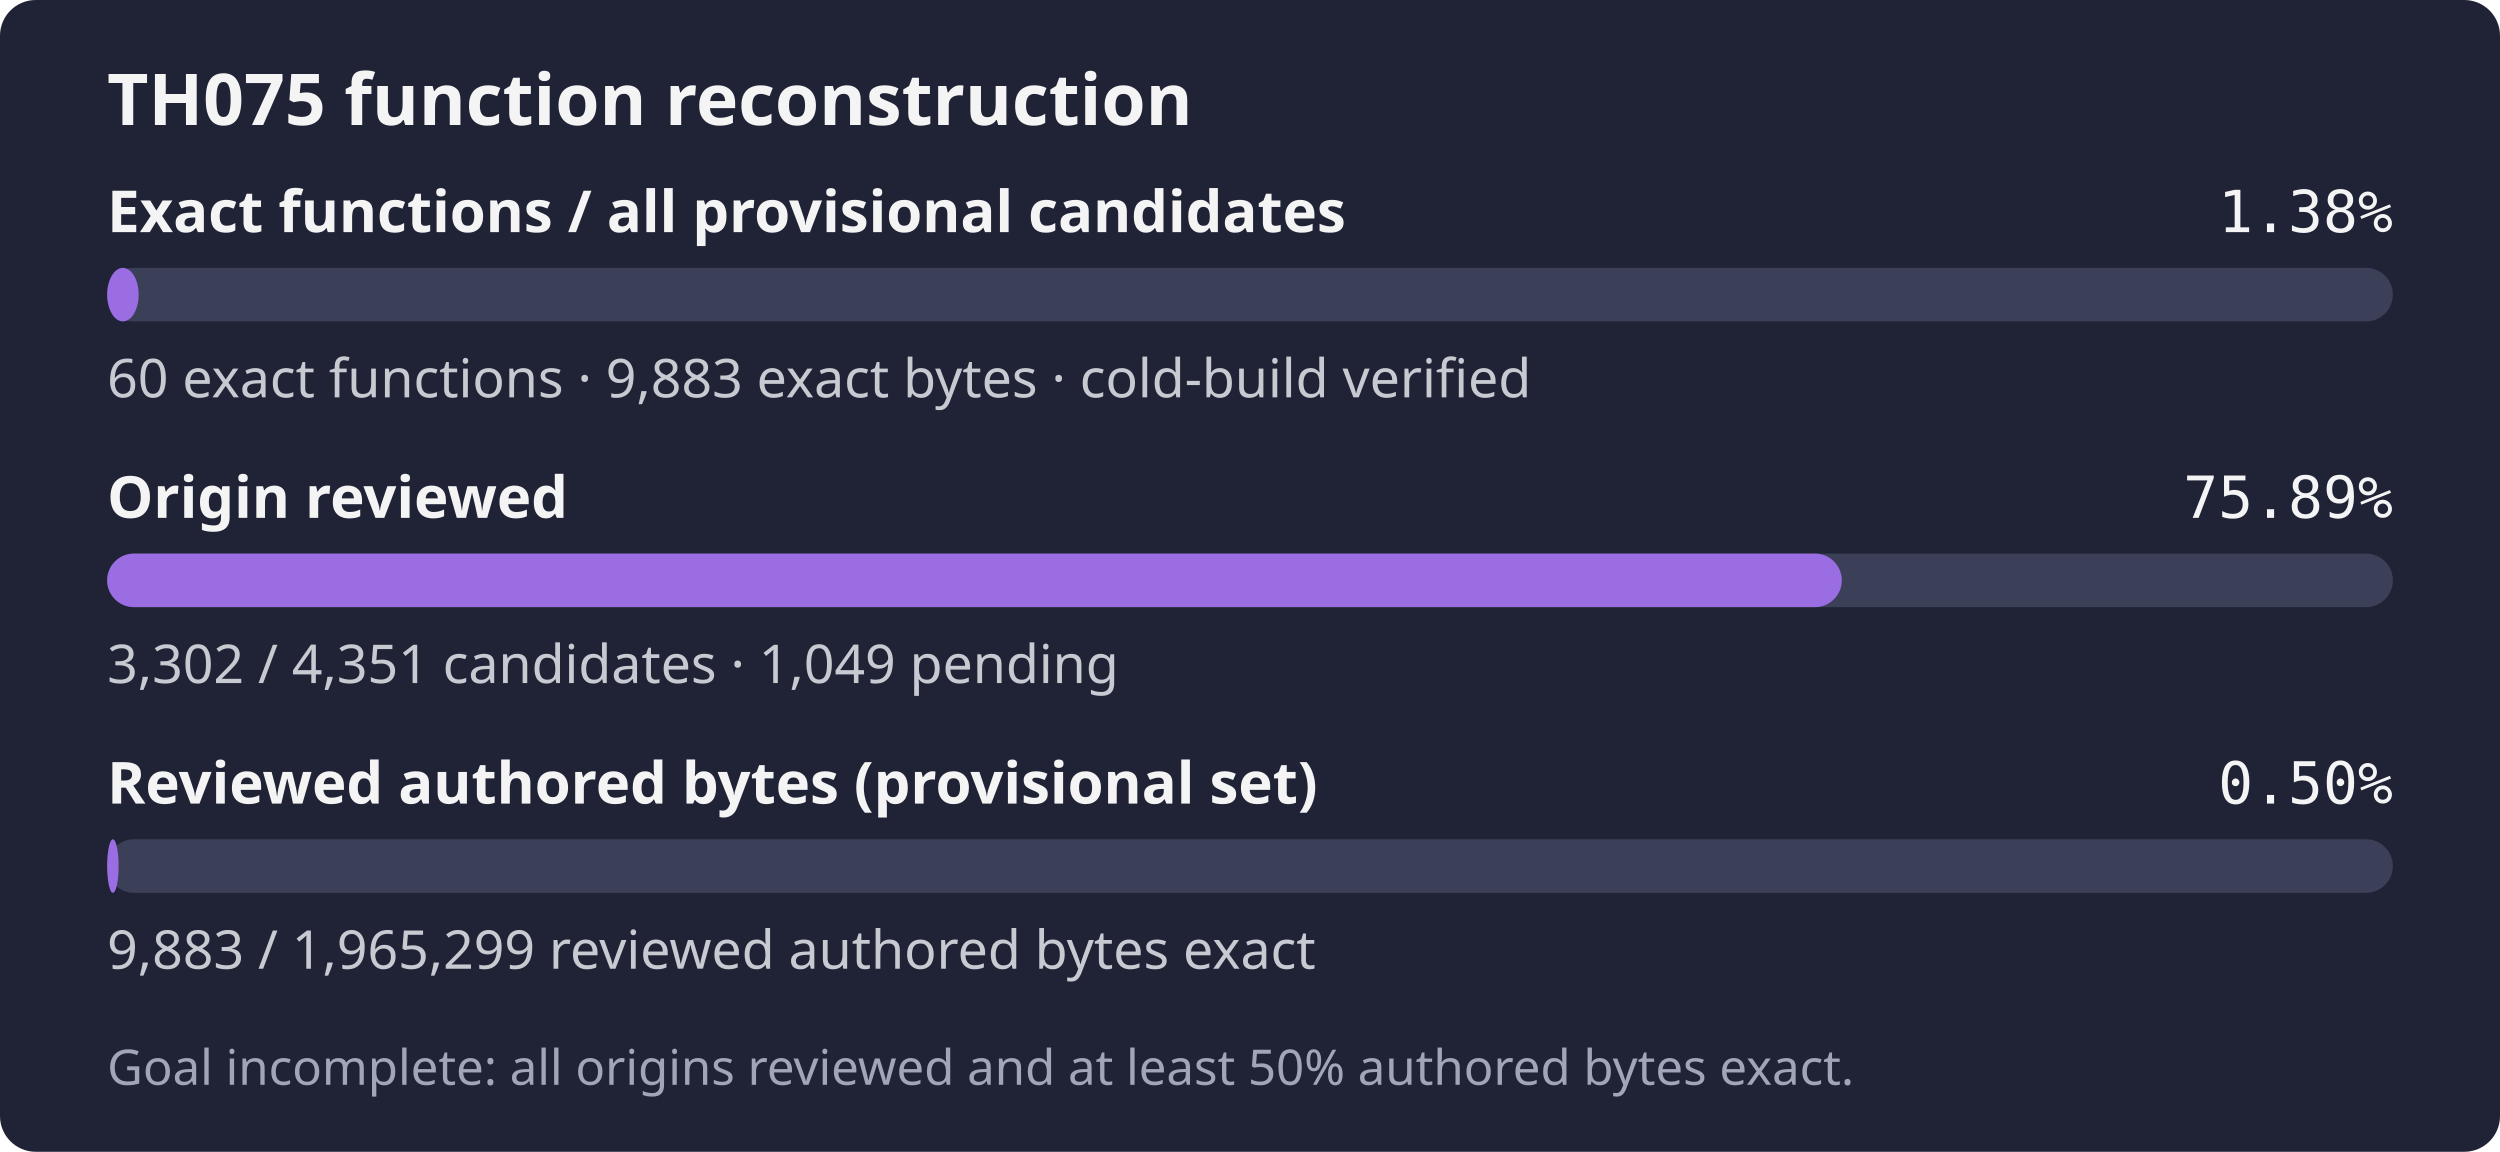
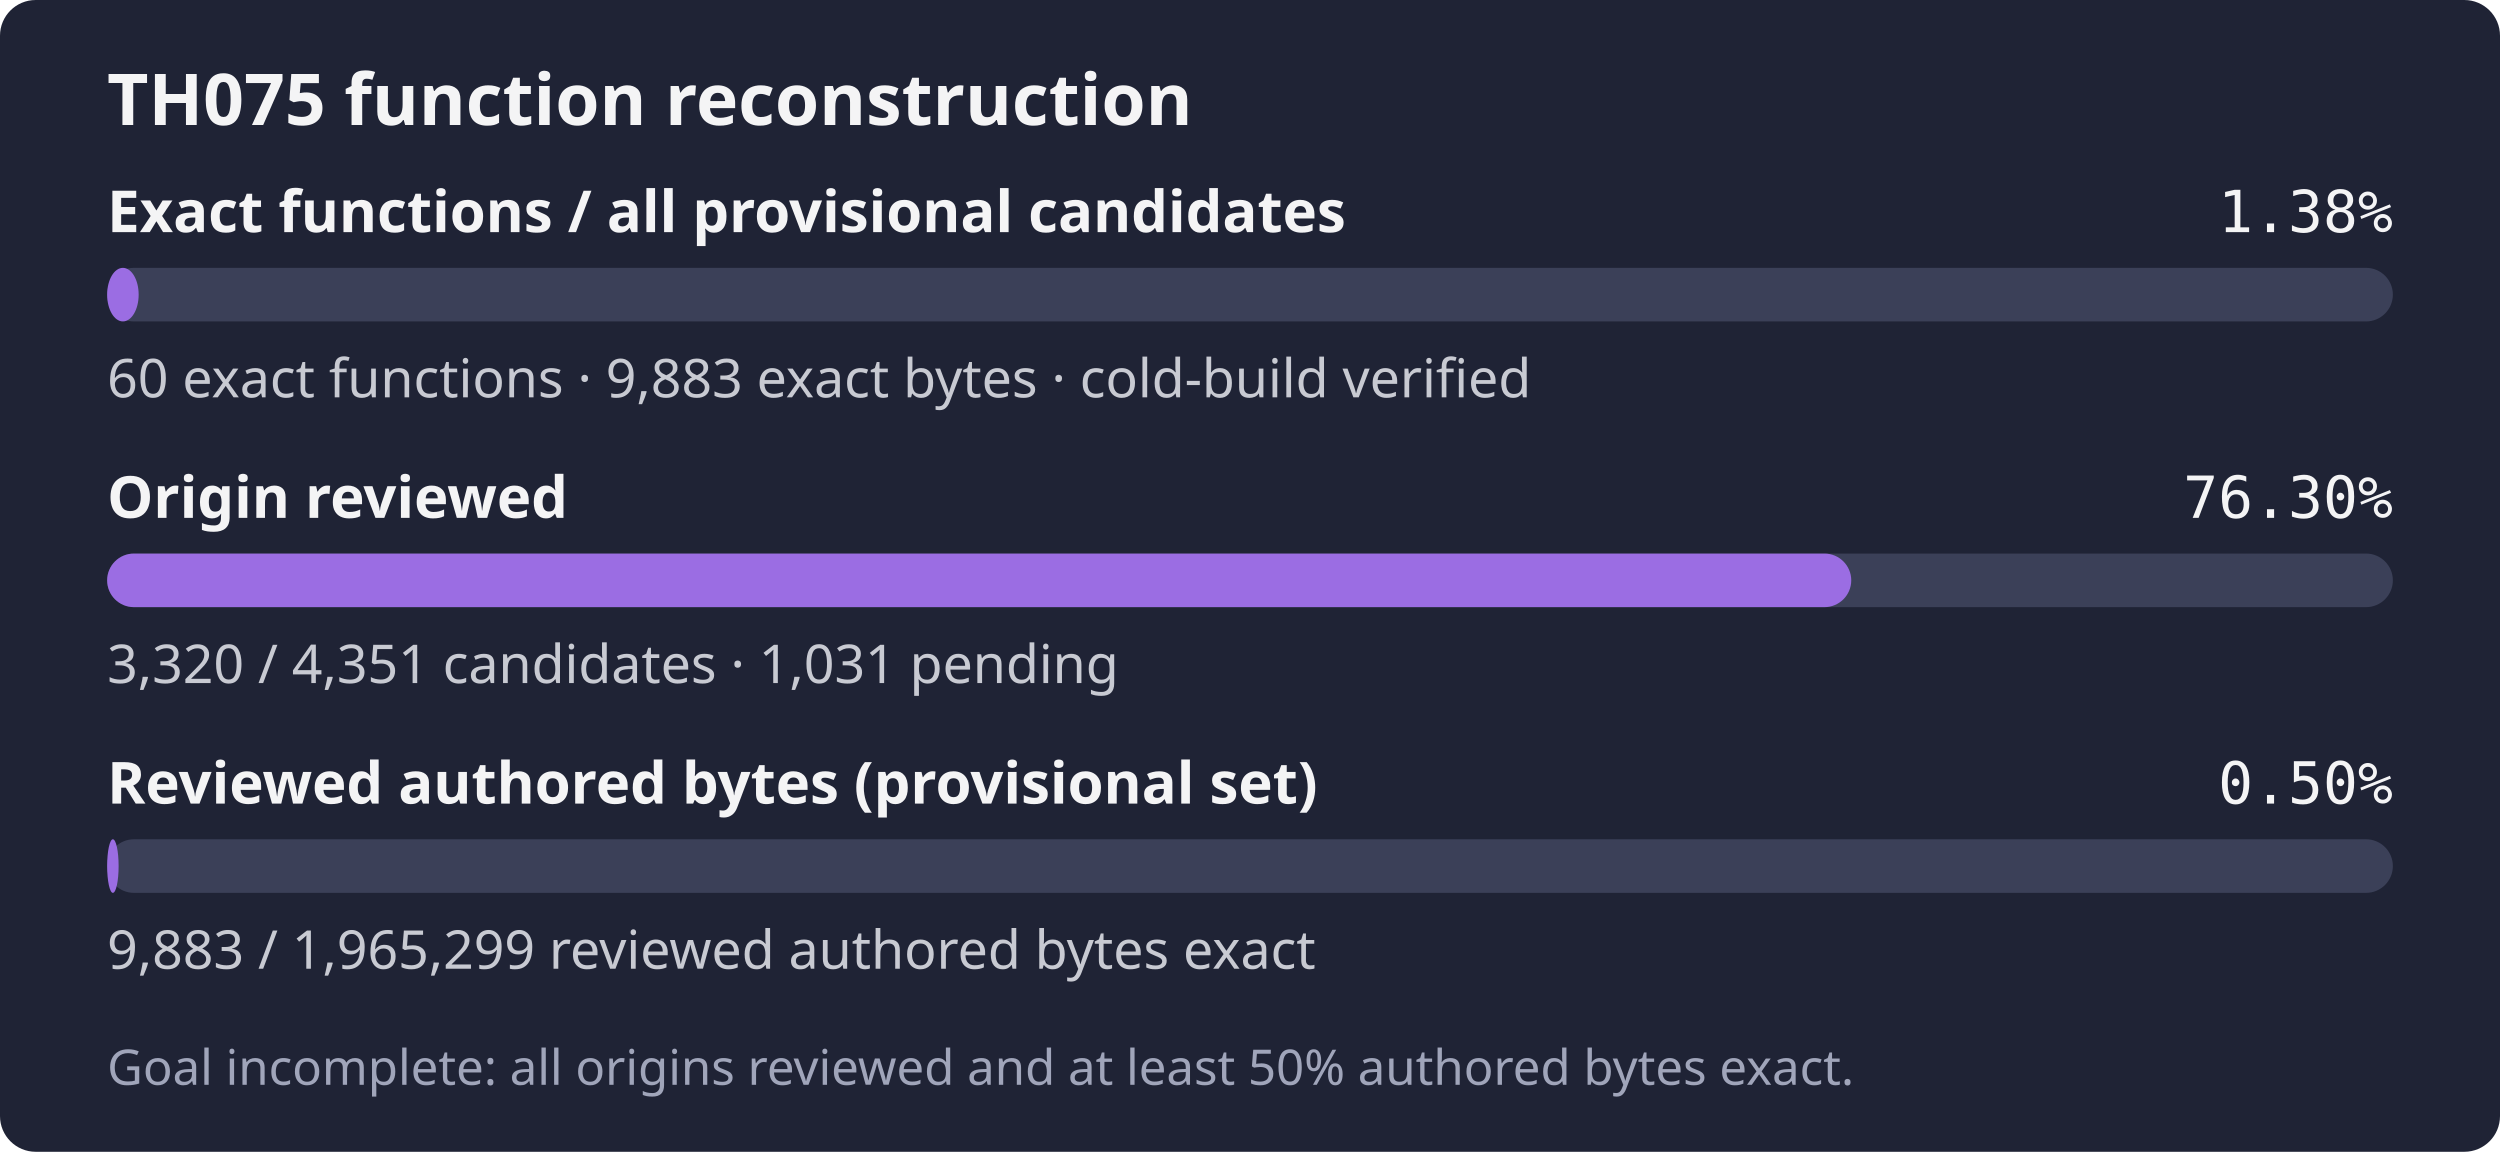
- <svg xmlns="http://www.w3.org/2000/svg" width="560" height="258" role="img" aria-label="TH075: 60 exact functions, 9,883 exact bytes; 3,302 of 4,351 candidates reviewed; Goal incomplete: all origins reviewed and at least 50% authored bytes exact.">
+ <svg xmlns="http://www.w3.org/2000/svg" width="560" height="258" role="img" aria-label="TH075: 60 exact functions, 9,883 exact bytes; 3,320 of 4,351 candidates reviewed; Goal incomplete: all origins reviewed and at least 50% authored bytes exact.">
  <rect width="560" height="258" rx="8" fill="#1f2335" />
  <text x="24" y="28" fill="#f4f4f5" font-family="sans-serif" font-size="16" font-weight="600">TH075 function reconstruction</text>
  <text x="24" y="52" fill="#f4f4f5" font-family="sans-serif" font-size="13" font-weight="600">Exact functions / all provisional candidates</text>
  <text x="536" y="52" fill="#f4f4f5" text-anchor="end" font-family="monospace" font-size="13">1.38%</text>
  <rect x="24" y="60" width="512" height="12" rx="6" fill="#3b4058" />
  <rect x="24" y="60" width="7.06" height="12" rx="6" fill="#9b6de3" />
  <text x="24" y="89" fill="#c8cad2" font-family="sans-serif" font-size="12">60 exact functions · 9,883 exact bytes · cold-build verified</text>
  <text x="24" y="116" fill="#f4f4f5" font-family="sans-serif" font-size="13" font-weight="600">Origin reviewed</text>
-   <text x="536" y="116" fill="#f4f4f5" text-anchor="end" font-family="monospace" font-size="13">75.89%</text>
+   <text x="536" y="116" fill="#f4f4f5" text-anchor="end" font-family="monospace" font-size="13">76.30%</text>
  <rect x="24" y="124" width="512" height="12" rx="6" fill="#3b4058" />
-   <rect x="24" y="124" width="388.56" height="12" rx="6" fill="#9b6de3" />
-   <text x="24" y="153" fill="#c8cad2" font-family="sans-serif" font-size="12">3,302 / 4,351 candidates · 1,049 pending</text>
+   <rect x="24" y="124" width="390.68" height="12" rx="6" fill="#9b6de3" />
+   <text x="24" y="153" fill="#c8cad2" font-family="sans-serif" font-size="12">3,320 / 4,351 candidates · 1,031 pending</text>
  <text x="24" y="180" fill="#f4f4f5" font-family="sans-serif" font-size="13" font-weight="600">Reviewed authored bytes (provisional set)</text>
  <text x="536" y="180" fill="#f4f4f5" text-anchor="end" font-family="monospace" font-size="13">0.50%</text>
  <rect x="24" y="188" width="512" height="12" rx="6" fill="#3b4058" />
  <rect x="24" y="188" width="2.57" height="12" rx="6" fill="#9b6de3" />
  <text x="24" y="217" fill="#c8cad2" font-family="sans-serif" font-size="12">9,883 / 1,965,299 reviewed authored bytes exact</text>
  <text x="24" y="243" fill="#a0a5ba" font-family="sans-serif" font-size="11">Goal incomplete: all origins reviewed and at least 50% authored bytes exact.</text>
</svg>
